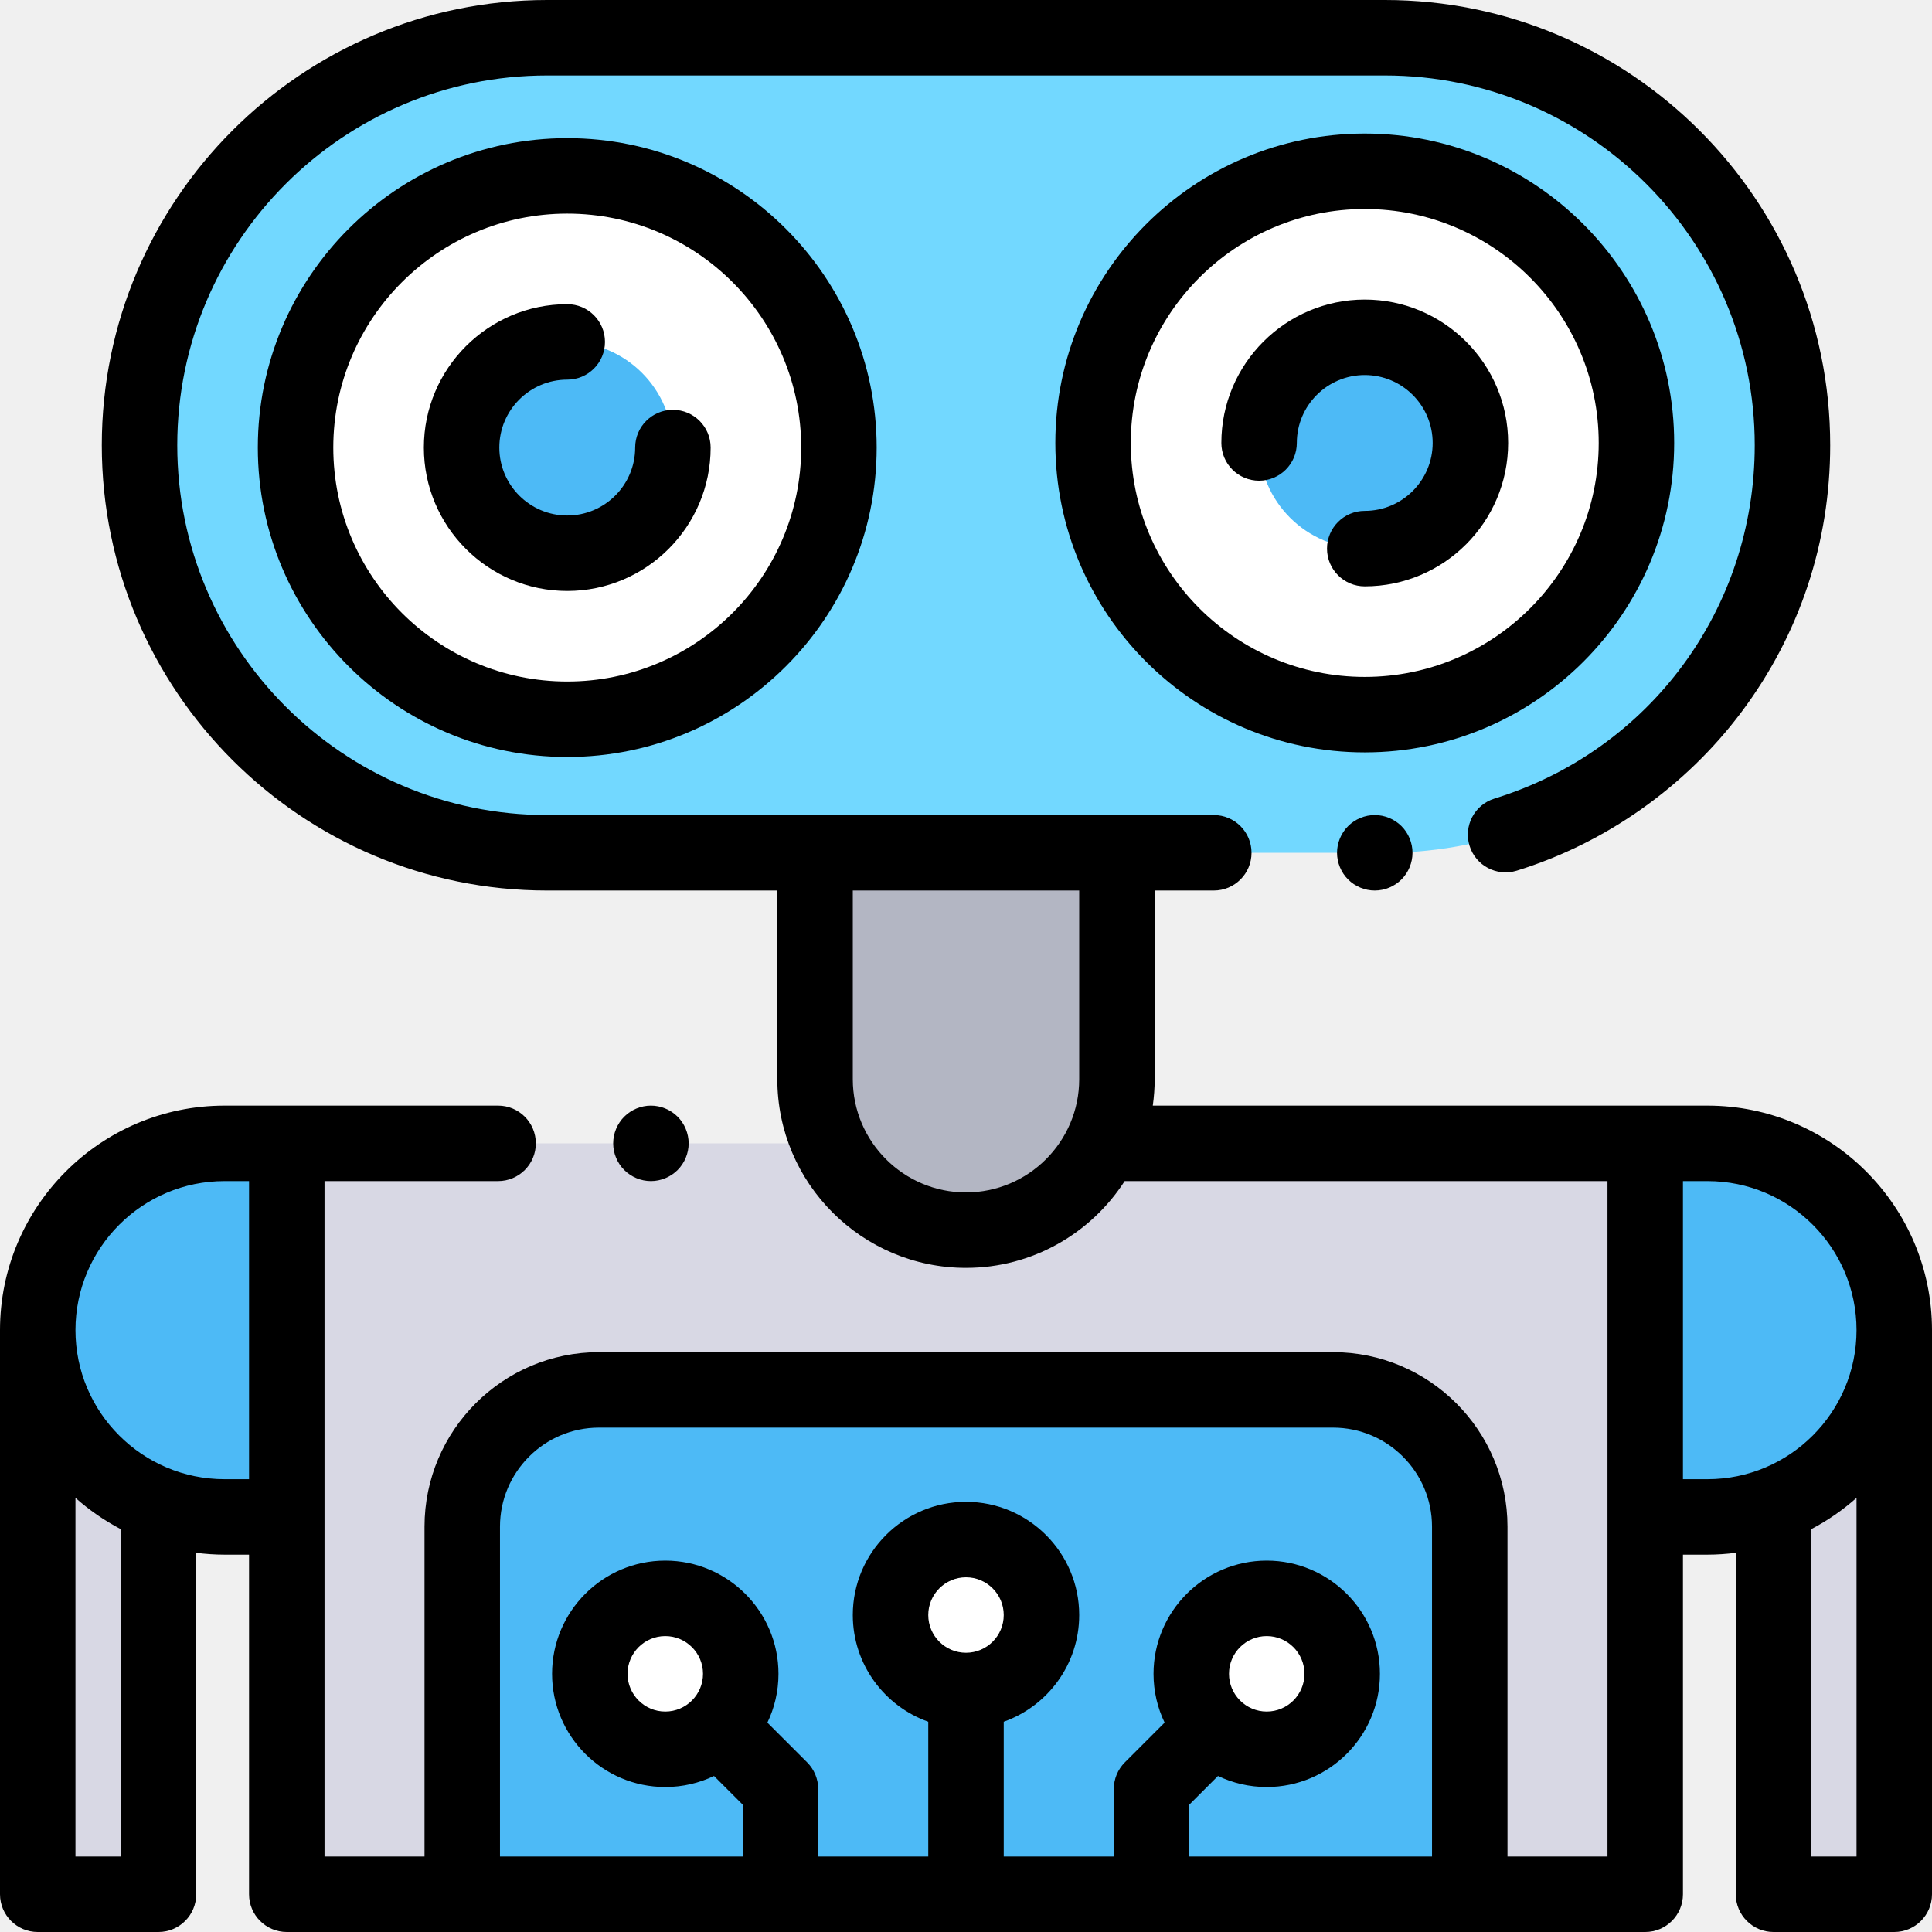
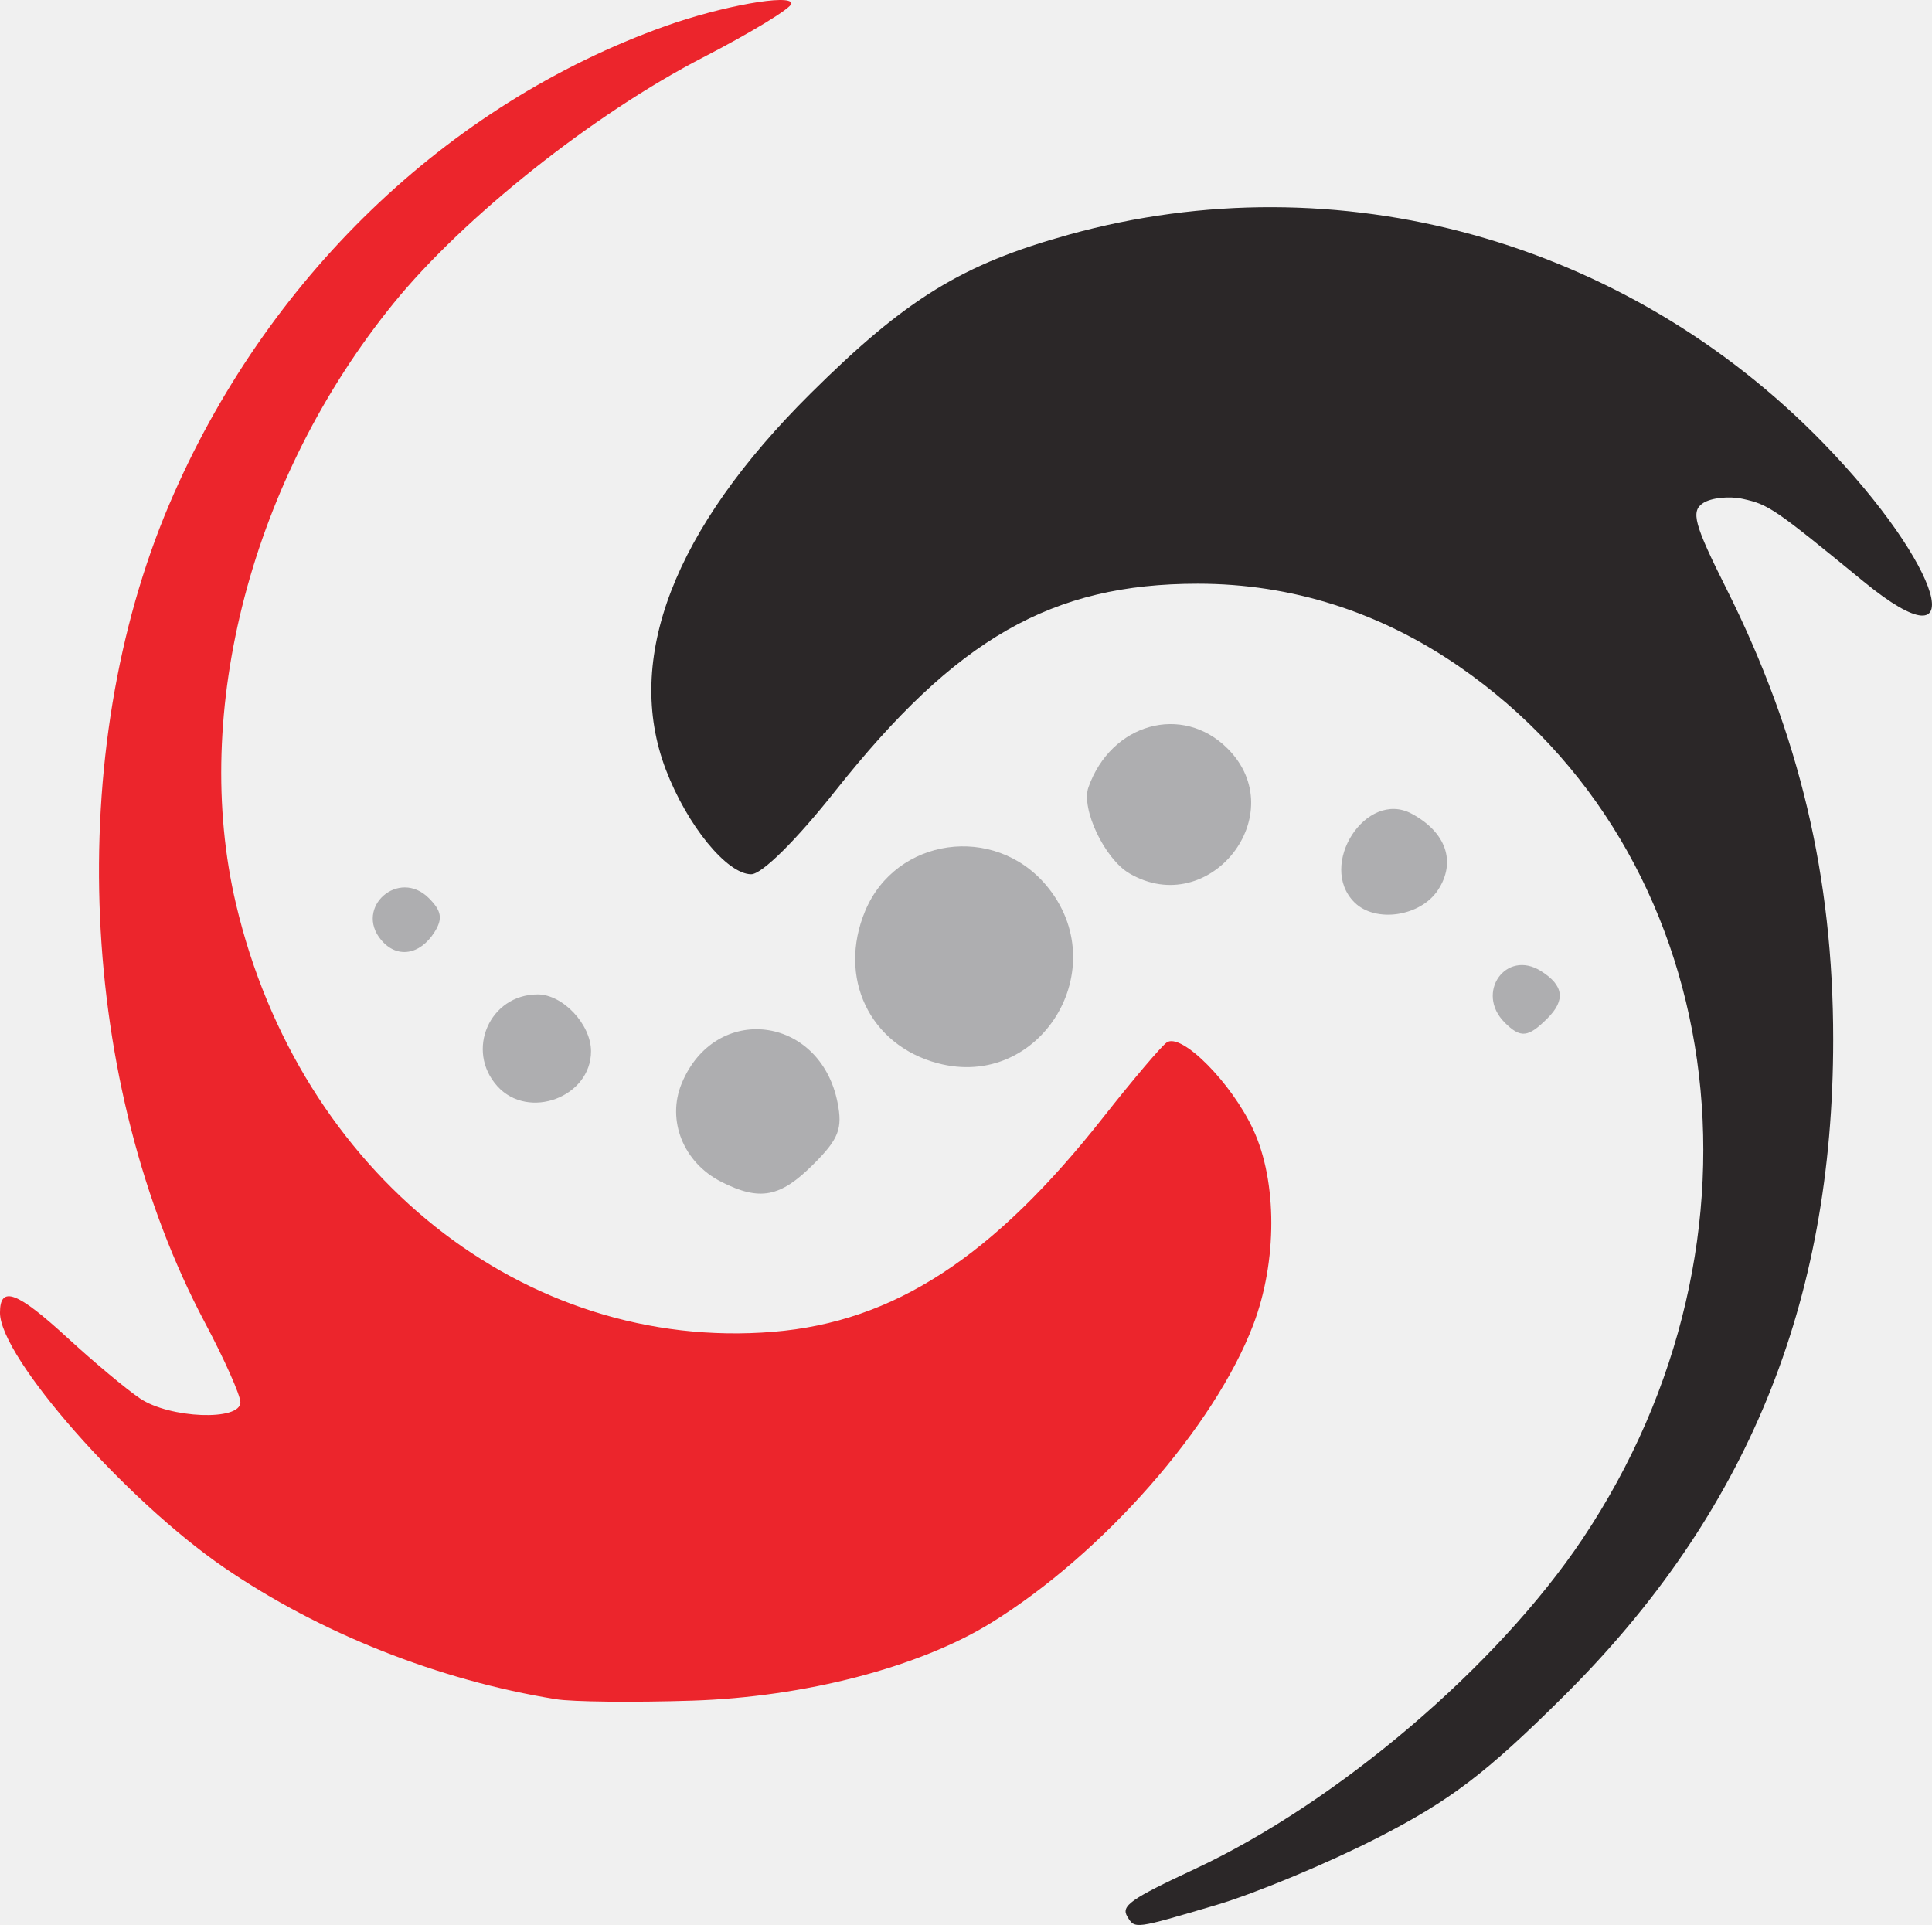
- <svg xmlns="http://www.w3.org/2000/svg" version="1.1" id="Capa_1" x="0px" y="0px" viewBox="0 0 128 128" xml:space="preserve" width="128" height="128">
-   <defs id="defs85" />
-   <g id="g876" transform="scale(0.25)">
-     <g id="g6">
-       <polygon id="polygon2" points="42,399.333 42,502 10,502 10,352.5 " style="fill:#d8d8e4" />
-       <polygon id="polygon4" points="470,399.333 470,502 502,502 502,352.5 " style="fill:#d8d8e4" />
+ <svg xmlns="http://www.w3.org/2000/svg" width="51.026mm" height="50.841mm" viewBox="0 0 51.026 50.841" version="1.1" id="svg8">
+   <defs id="defs2" />
+   <g id="layer1" transform="translate(-228.1192,-225.5179)">
+     <g id="g826" transform="translate(52.78573,-3.274052)">
+       <path id="path842" d="m 194.383,260.006 c -1,-0.506 -1.449,-1.624 -1.045,-2.6 0.886,-2.14 3.655,-1.802 4.115,0.502 0.139,0.694 0.033,0.966 -0.638,1.636 -0.875,0.875 -1.414,0.977 -2.433,0.462 z m -5.912,-2.523 c -0.854,-0.944 -0.205,-2.427 1.063,-2.427 0.665,0 1.409,0.793 1.409,1.501 0,1.212 -1.653,1.831 -2.473,0.925 z m 11.627,-0.609 c -1.801,-0.482 -2.649,-2.263 -1.915,-4.021 0.811,-1.942 3.409,-2.31 4.783,-0.678 1.831,2.176 -0.152,5.425 -2.868,4.698 z m 14.975,-1.076 c -0.784,-0.784 0.034,-1.943 0.959,-1.359 0.602,0.379 0.654,0.766 0.171,1.249 -0.511,0.511 -0.71,0.53 -1.131,0.11 z m -29.674,-2.181 c -0.715,-0.861 0.468,-1.897 1.261,-1.104 0.337,0.337 0.371,0.544 0.15,0.896 -0.386,0.613 -0.999,0.704 -1.41,0.208 z m 25.705,-0.994 c -0.982,-0.982 0.31,-2.984 1.511,-2.341 0.912,0.488 1.184,1.273 0.698,2.015 -0.461,0.704 -1.655,0.88 -2.209,0.326 z m -5.94,-0.762 c -0.654,-0.381 -1.285,-1.707 -1.083,-2.277 0.598,-1.69 2.482,-2.214 3.675,-1.021 1.728,1.728 -0.475,4.531 -2.592,3.298 z" style="fill:#aeaeb0;stroke-width:0.265" />
+       <path id="path840" d="m 190.018,273.671 c -3.099,-0.499 -6.243,-1.747 -8.768,-3.479 -2.612,-1.793 -5.917,-5.551 -5.917,-6.73 0,-0.731 0.45,-0.561 1.797,0.677 0.685,0.63 1.54,1.344 1.9,1.587 0.784,0.53 2.653,0.603 2.653,0.103 0,-0.187 -0.421,-1.132 -0.935,-2.1 -3.349,-6.307 -3.732,-15.065 -0.944,-21.616 2.531,-5.947 7.327,-10.57 13.105,-12.633 1.481,-0.529 3.326,-0.859 3.326,-0.595 0,0.12 -1.052,0.761 -2.337,1.425 -2.896,1.496 -6.326,4.221 -8.169,6.491 -3.745,4.612 -5.363,10.779 -4.162,15.871 1.675,7.105 7.613,11.833 14.186,11.295 3.186,-0.261 5.81,-1.968 8.733,-5.683 0.767,-0.974 1.515,-1.856 1.662,-1.959 0.387,-0.27 1.713,1.067 2.286,2.304 0.635,1.371 0.635,3.48 2.6e-4,5.15 -1.025,2.697 -3.979,6.057 -6.926,7.876 -1.898,1.172 -4.921,1.959 -7.894,2.054 -1.541,0.05 -3.159,0.033 -3.596,-0.038 z" style="fill:#ec252c;fill-opacity:1;stroke-width:0.265" />
+       <path id="path844" d="m 205.11,279.417 c -0.177,-0.287 0.07,-0.462 1.778,-1.26 3.768,-1.76 7.985,-5.351 10.239,-8.717 5.301,-7.918 3.856,-18.138 -3.258,-23.046 -2.093,-1.444 -4.433,-2.185 -6.899,-2.185 -3.858,0 -6.38,1.441 -9.572,5.468 -1.035,1.306 -1.942,2.205 -2.225,2.205 -0.639,0 -1.691,-1.29 -2.253,-2.761 -1.114,-2.916 0.208,-6.351 3.825,-9.94 2.522,-2.503 4.001,-3.412 6.826,-4.194 7.092,-1.965 14.708,0.142 19.925,5.514 3.165,3.258 3.973,6.039 1.063,3.655 -2.364,-1.936 -2.509,-2.035 -3.189,-2.186 -0.364,-0.081 -0.838,-0.032 -1.054,0.108 -0.333,0.216 -0.24,0.56 0.613,2.262 1.931,3.854 2.821,7.608 2.821,11.908 0,6.976 -2.284,12.542 -7.115,17.341 -2.054,2.041 -2.997,2.758 -4.922,3.744 -1.31,0.671 -3.228,1.47 -4.262,1.775 -2.163,0.639 -2.14,0.636 -2.341,0.31 z" style="fill:#2b2728;fill-opacity:1;stroke-width:0.265" />
    </g>
-     <g id="g12">
-       <path id="path8" d="M 59.5,402 H 76 V 303 H 59.5 C 32.162,303 10,325.162 10,352.5 v 0 c 0,27.338 22.162,49.5 49.5,49.5 z" style="fill:#4dbaf6" />
-       <path id="path10" d="M 452.5,402 H 436 v -99 h 16.5 c 27.338,0 49.5,22.162 49.5,49.5 v 0 c 0,27.338 -22.162,49.5 -49.5,49.5 z" style="fill:#4dbaf6" />
-     </g>
-     <path id="path14" d="m 144.977,10 h 222.046 c 59.647,0 108,48.353 108,108 v 0 c 0,59.647 -48.353,108 -108,108 H 144.977 c -59.647,0 -108,-48.353 -108,-108 v 0 c 0,-59.647 48.354,-108 108,-108 z" style="fill:#72d8ff" />
-     <polyline id="polyline16" points="216,303 76,303 76,502 436,502 436,303 296,303 " style="fill:#d8d8e4" />
-     <circle id="circle18" r="72" cy="118.61" cx="150.33" style="fill:#ffffff" />
-     <circle id="circle20" r="28" cy="118.61" cx="150.33" style="fill:#4dbaf6" />
-     <circle id="circle22" r="72" cy="117.39" cx="361.67" style="fill:#ffffff" />
-     <circle id="circle24" r="28" cy="117.39" cx="361.67" style="fill:#4dbaf6" />
-     <path id="path26" d="m 256,326 v 0 c -22.091,0 -40,-17.909 -40,-40 v -60 h 80 v 60 c 0,22.091 -17.909,40 -40,40 z" style="fill:#b3b6c3" />
-     <path id="path28" d="m 389.5,502 h -267 v -97.417 c 0,-20.02 16.23,-36.25 36.25,-36.25 h 194.5 c 20.02,0 36.25,16.23 36.25,36.25 z" style="fill:#4dbaf6" />
-     <g id="g36">
-       <circle id="circle30" r="20" cy="428" cx="256" style="fill:#ffffff" />
-       <circle id="circle32" r="20" cy="443.58" cx="335.7" style="fill:#ffffff" />
-       <circle id="circle34" r="20" cy="443.58" cx="176.3" style="fill:#ffffff" />
-     </g>
-     <path id="path38" d="m 357.26,218.93 c -1.86,1.86 -2.93,4.44 -2.93,7.07 0,2.63 1.07,5.21 2.93,7.07 1.86,1.86 4.44,2.93 7.07,2.93 2.64,0 5.21,-1.07 7.07,-2.93 1.87,-1.86 2.93,-4.44 2.93,-7.07 0,-2.63 -1.06,-5.21 -2.93,-7.07 -1.86,-1.86 -4.43,-2.93 -7.07,-2.93 -2.63,0 -5.21,1.07 -7.07,2.93 z" />
-     <path id="path40" d="m 68.326,118.611 c 0,45.215 36.785,82 82,82 45.215,0 82,-36.785 82,-82 0,-45.215 -36.785,-82 -82,-82 -45.215,0 -82,36.785 -82,82 z m 144,0 c 0,34.187 -27.813,62 -62,62 -34.187,0 -62,-27.813 -62,-62 0,-34.187 27.813,-62 62,-62 34.187,0 62,27.813 62,62 z" />
-     <path id="path42" d="m 112.326,118.611 c 0,20.953 17.047,38 38,38 20.953,0 38,-17.047 38,-38 0,-5.523 -4.477,-10 -10,-10 -5.523,0 -10,4.477 -10,10 0,9.925 -8.075,18 -18,18 -9.925,0 -18,-8.075 -18,-18 0,-9.925 8.075,-18 18,-18 5.523,0 10,-4.477 10,-10 0,-5.523 -4.477,-10 -10,-10 -20.953,0 -38,17.047 -38,38 z" />
-     <path id="path44" d="m 443.674,117.389 c 0,-45.215 -36.785,-82 -82,-82 -45.215,0 -82,36.785 -82,82 0,45.215 36.785,82 82,82 45.215,0 82,-36.785 82,-82 z m -82,62 c -34.187,0 -62,-27.813 -62,-62 0,-34.187 27.813,-62 62,-62 34.187,0 62,27.813 62,62 0,34.187 -27.813,62 -62,62 z" />
-     <path id="path46" d="m 361.674,79.389 c -20.953,0 -38,17.047 -38,38 0,5.523 4.477,10 10,10 5.523,0 10,-4.477 10,-10 0,-9.925 8.075,-18 18,-18 9.925,0 18,8.075 18,18 0,9.925 -8.075,18 -18,18 -5.523,0 -10,4.477 -10,10 0,5.523 4.477,10 10,10 20.953,0 38,-17.047 38,-38 0,-20.953 -17.047,-38 -38,-38 z" />
-     <path id="path48" d="m 179.57,310.069 c 1.86,-1.859 2.93,-4.439 2.93,-7.069 0,-2.63 -1.07,-5.21 -2.93,-7.07 -1.86,-1.86 -4.44,-2.93 -7.07,-2.93 -2.63,0 -5.21,1.069 -7.07,2.93 -1.86,1.86 -2.93,4.44 -2.93,7.07 0,2.63 1.07,5.21 2.93,7.069 1.86,1.86 4.44,2.931 7.07,2.931 2.63,0 5.21,-1.07 7.07,-2.931 z" />
-     <path id="path50" d="m 452.5,293 h -147 c 0.322,-2.289 0.5,-4.624 0.5,-7 v -50 h 15.667 c 5.523,0 10,-4.477 10,-10 0,-5.523 -4.477,-10 -10,-10 h -176.69 c -54.037,0 -98,-43.962 -98,-98 0,-54.038 43.962,-98 98,-98 h 222.046 c 54.037,0 98,43.962 98,98 0,43.236 -27.722,80.865 -68.982,93.636 -5.276,1.633 -8.229,7.233 -6.596,12.509 1.633,5.275 7.232,8.228 12.509,6.596 23.561,-7.292 44.718,-22.233 59.574,-42.071 15.371,-20.524 23.495,-44.961 23.495,-70.67 0,-65.065 -52.935,-118 -118,-118 H 144.977 c -65.065,0 -118,52.935 -118,118 0,65.065 52.935,118 118,118 H 206 v 50 c 0,27.57 22.43,50 50,50 17.629,0 33.144,-9.179 42.05,-23 H 426 v 179 h -26.5 v -87.417 c 0,-25.502 -20.748,-46.25 -46.25,-46.25 h -194.5 c -25.502,0 -46.25,20.748 -46.25,46.25 V 492 H 86 V 313 h 46 c 5.523,0 10,-4.478 10,-10 0,-5.522 -4.477,-10 -10,-10 H 59.5 C 26.691,293 0,319.691 0,352.5 V 502 c 0,5.522 4.477,10 10,10 h 32 c 5.523,0 10,-4.478 10,-10 v -90.489 c 2.459,0.311 4.958,0.489 7.5,0.489 H 66 v 90 c 0,5.522 4.477,10 10,10 h 360 c 5.523,0 10,-4.478 10,-10 v -90 h 6.5 c 2.542,0 5.041,-0.178 7.5,-0.489 V 502 c 0,5.522 4.477,10 10,10 h 32 c 5.523,0 10,-4.478 10,-10 V 352.5 C 512,319.691 485.309,293 452.5,293 Z M 256,316 c -16.542,0 -30,-13.458 -30,-30 v -50 h 60 v 50 c 0,16.542 -13.458,30 -30,30 z M 32,492 H 20 v -95.054 c 3.631,3.23 7.659,6.019 12,8.292 z M 59.5,392 C 37.72,392 20,374.28 20,352.5 20,330.72 37.72,313 59.5,313 H 66 v 79 z m 116.804,61.58 c -5.514,0 -10,-4.486 -10,-10 0,-5.514 4.486,-10 10,-10 5.514,0 10,4.486 10,10 0,5.514 -4.486,10 -10,10 z M 256,438 c -5.514,0 -10,-4.486 -10,-10 0,-5.514 4.486,-10 10,-10 5.514,0 10,4.486 10,10 0,5.514 -4.486,10 -10,10 z m 69.696,5.58 c 0,-5.514 4.486,-10 10,-10 5.514,0 10,4.486 10,10 0,5.514 -4.486,10 -10,10 -5.514,0 -10,-4.486 -10,-10 z M 315.166,492 v -13.735 l 7.613,-7.613 c 3.914,1.875 8.295,2.928 12.918,2.928 16.542,0 30,-13.458 30,-30 0,-16.542 -13.458,-30 -30,-30 -16.542,0 -30,13.458 -30,30 0,4.629 1.055,9.016 2.936,12.934 l -10.537,10.536 c -1.875,1.875 -2.929,4.419 -2.929,7.071 V 492 H 266 v -35.72 c 11.639,-4.128 20,-15.243 20,-28.28 0,-16.542 -13.458,-30 -30,-30 -16.542,0 -30,13.458 -30,30 0,13.036 8.361,24.152 20,28.28 V 492 h -29.166 v -17.878 c 0,-2.652 -1.054,-5.196 -2.929,-7.071 l -10.537,-10.536 c 1.88,-3.919 2.936,-8.306 2.936,-12.934 0,-16.542 -13.458,-30 -30,-30 -16.542,0 -30,13.458 -30,30 0,16.542 13.458,30 30,30 4.622,0 9.003,-1.052 12.918,-2.928 l 7.613,7.613 V 492 H 132.5 v -87.417 c 0,-14.475 11.776,-26.25 26.25,-26.25 h 194.5 c 14.474,0 26.25,11.775 26.25,26.25 V 492 Z M 446,392 v -79 h 6.5 c 21.78,0 39.5,17.72 39.5,39.5 0,21.78 -17.72,39.5 -39.5,39.5 z m 34,100 v -86.762 c 4.341,-2.273 8.369,-5.062 12,-8.292 V 492 Z" />
  </g>
-   <g id="g52" transform="translate(0,-384)">
- </g>
-   <g id="g54" transform="translate(0,-384)">
- </g>
-   <g id="g56" transform="translate(0,-384)">
- </g>
-   <g id="g58" transform="translate(0,-384)">
- </g>
-   <g id="g60" transform="translate(0,-384)">
- </g>
-   <g id="g62" transform="translate(0,-384)">
- </g>
-   <g id="g64" transform="translate(0,-384)">
- </g>
-   <g id="g66" transform="translate(0,-384)">
- </g>
-   <g id="g68" transform="translate(0,-384)">
- </g>
-   <g id="g70" transform="translate(0,-384)">
- </g>
-   <g id="g72" transform="translate(0,-384)">
- </g>
-   <g id="g74" transform="translate(0,-384)">
- </g>
-   <g id="g76" transform="translate(0,-384)">
- </g>
-   <g id="g78" transform="translate(0,-384)">
- </g>
-   <g id="g80" transform="translate(0,-384)">
- </g>
</svg>
